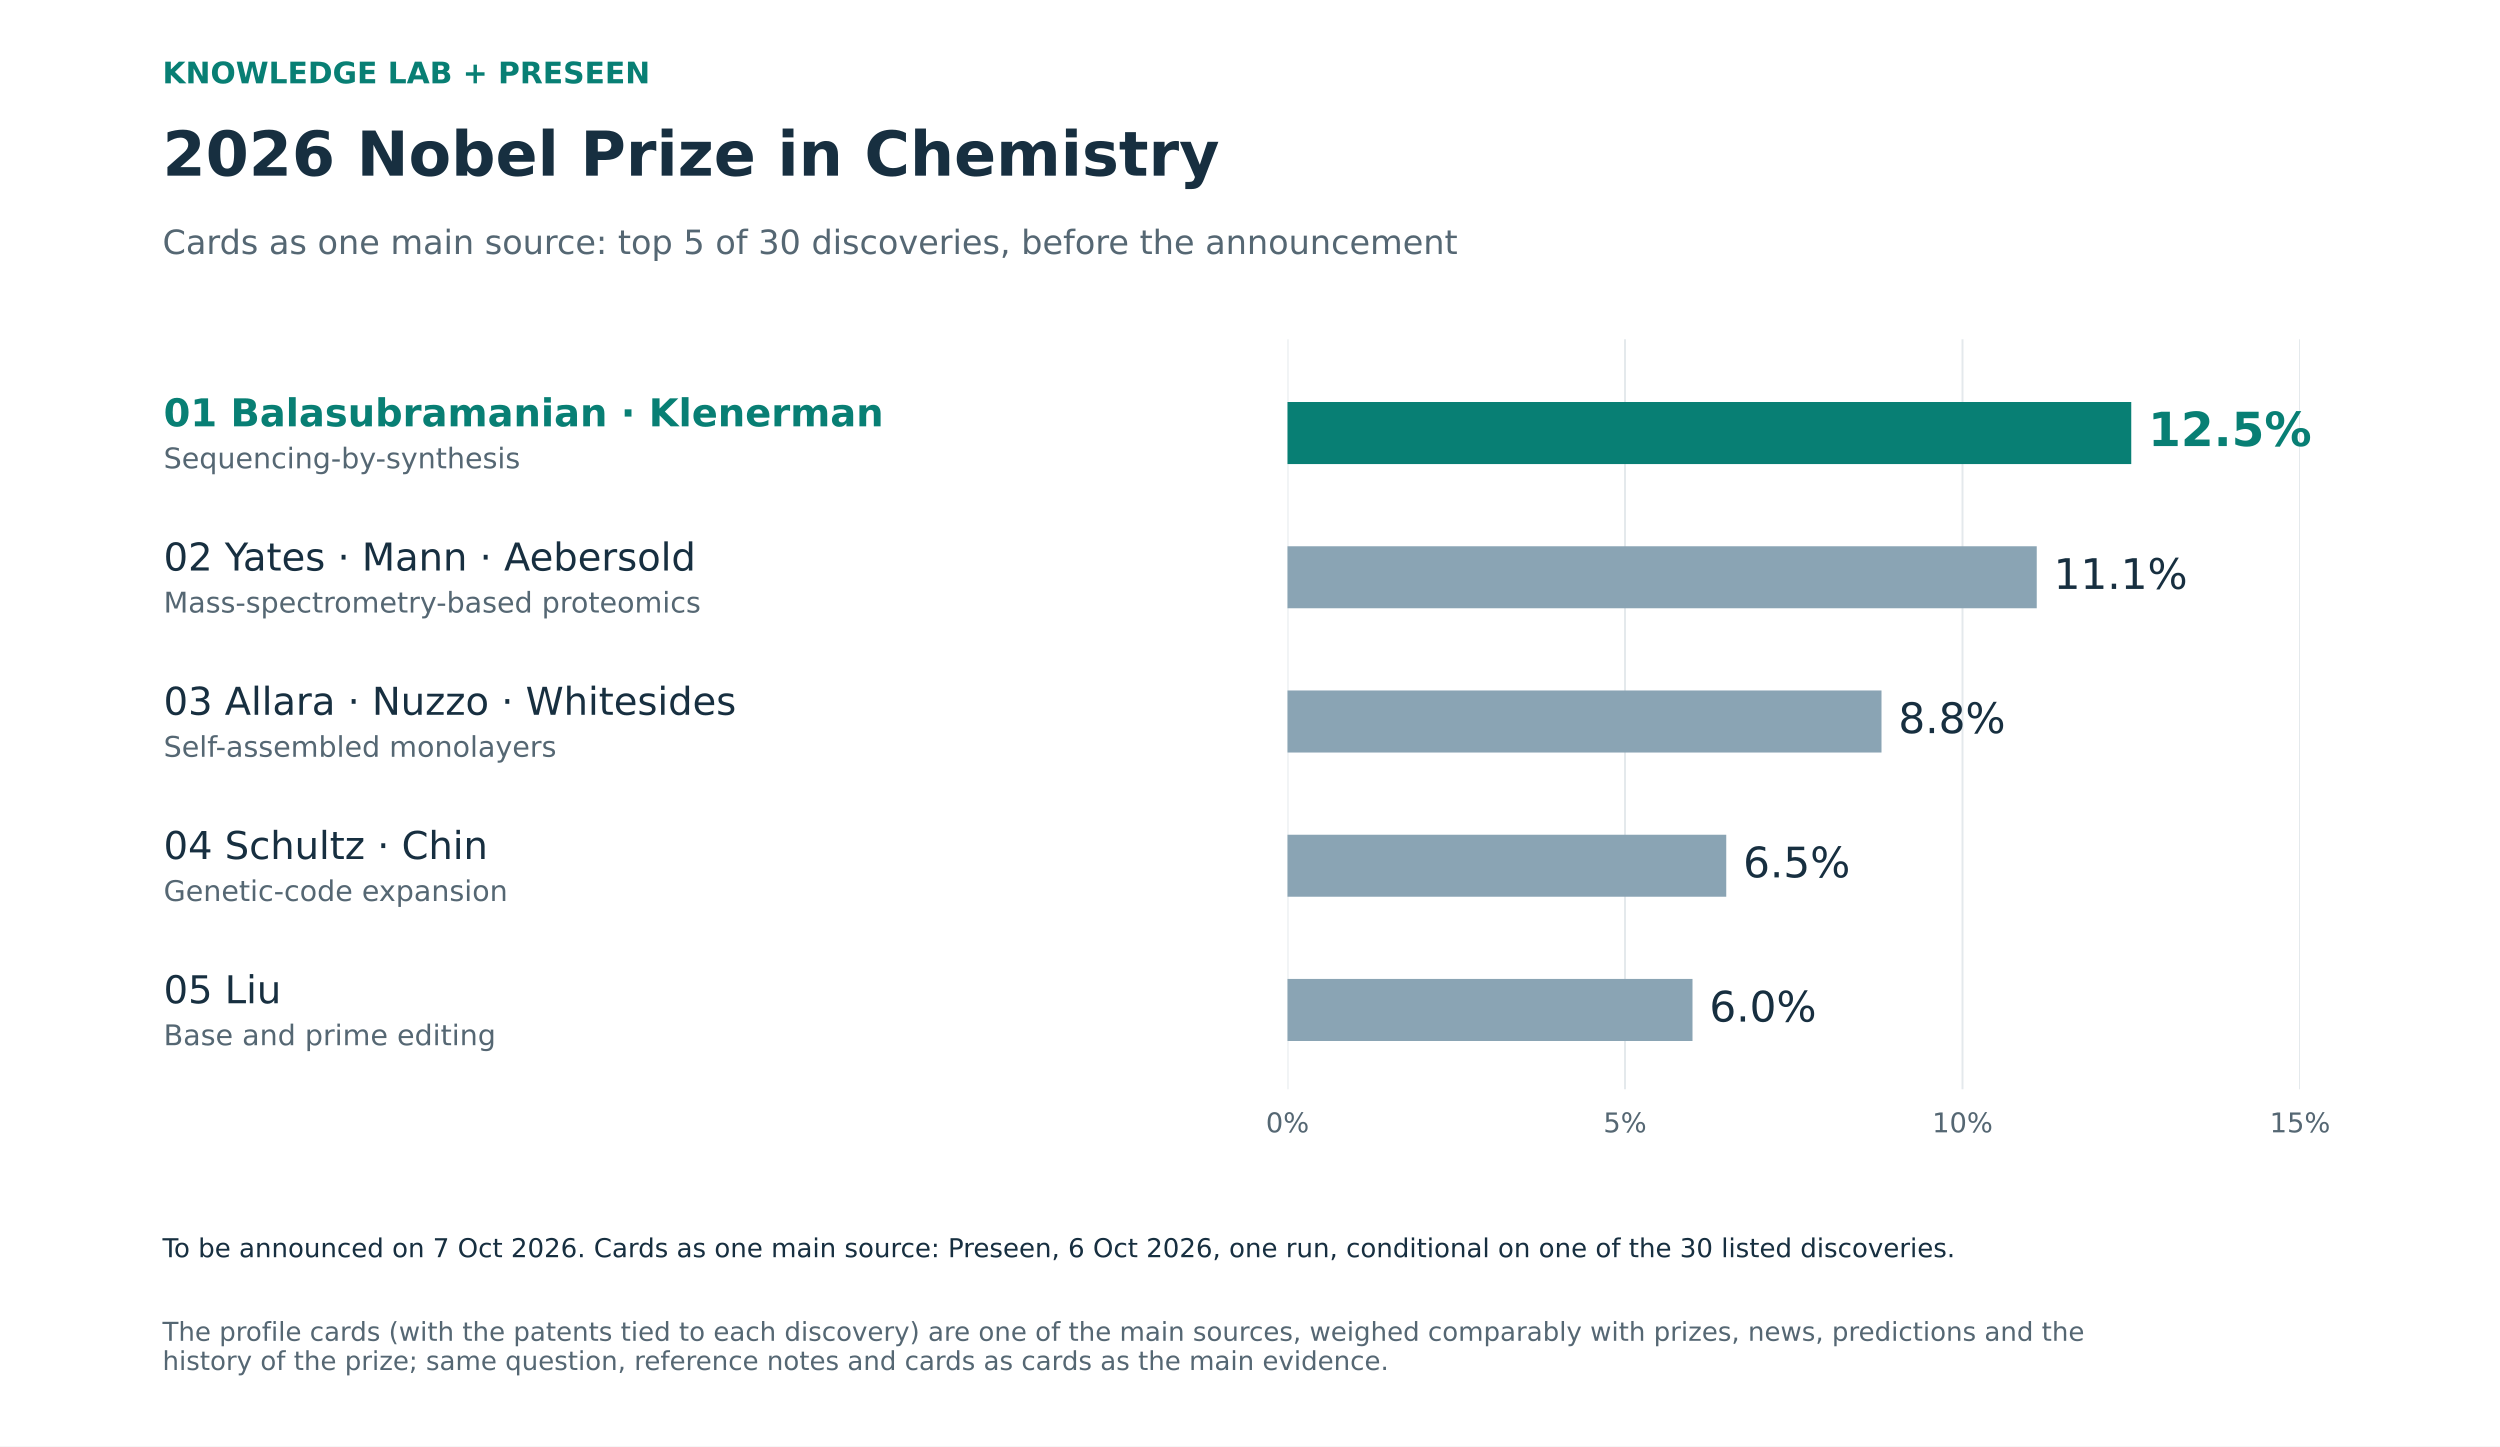
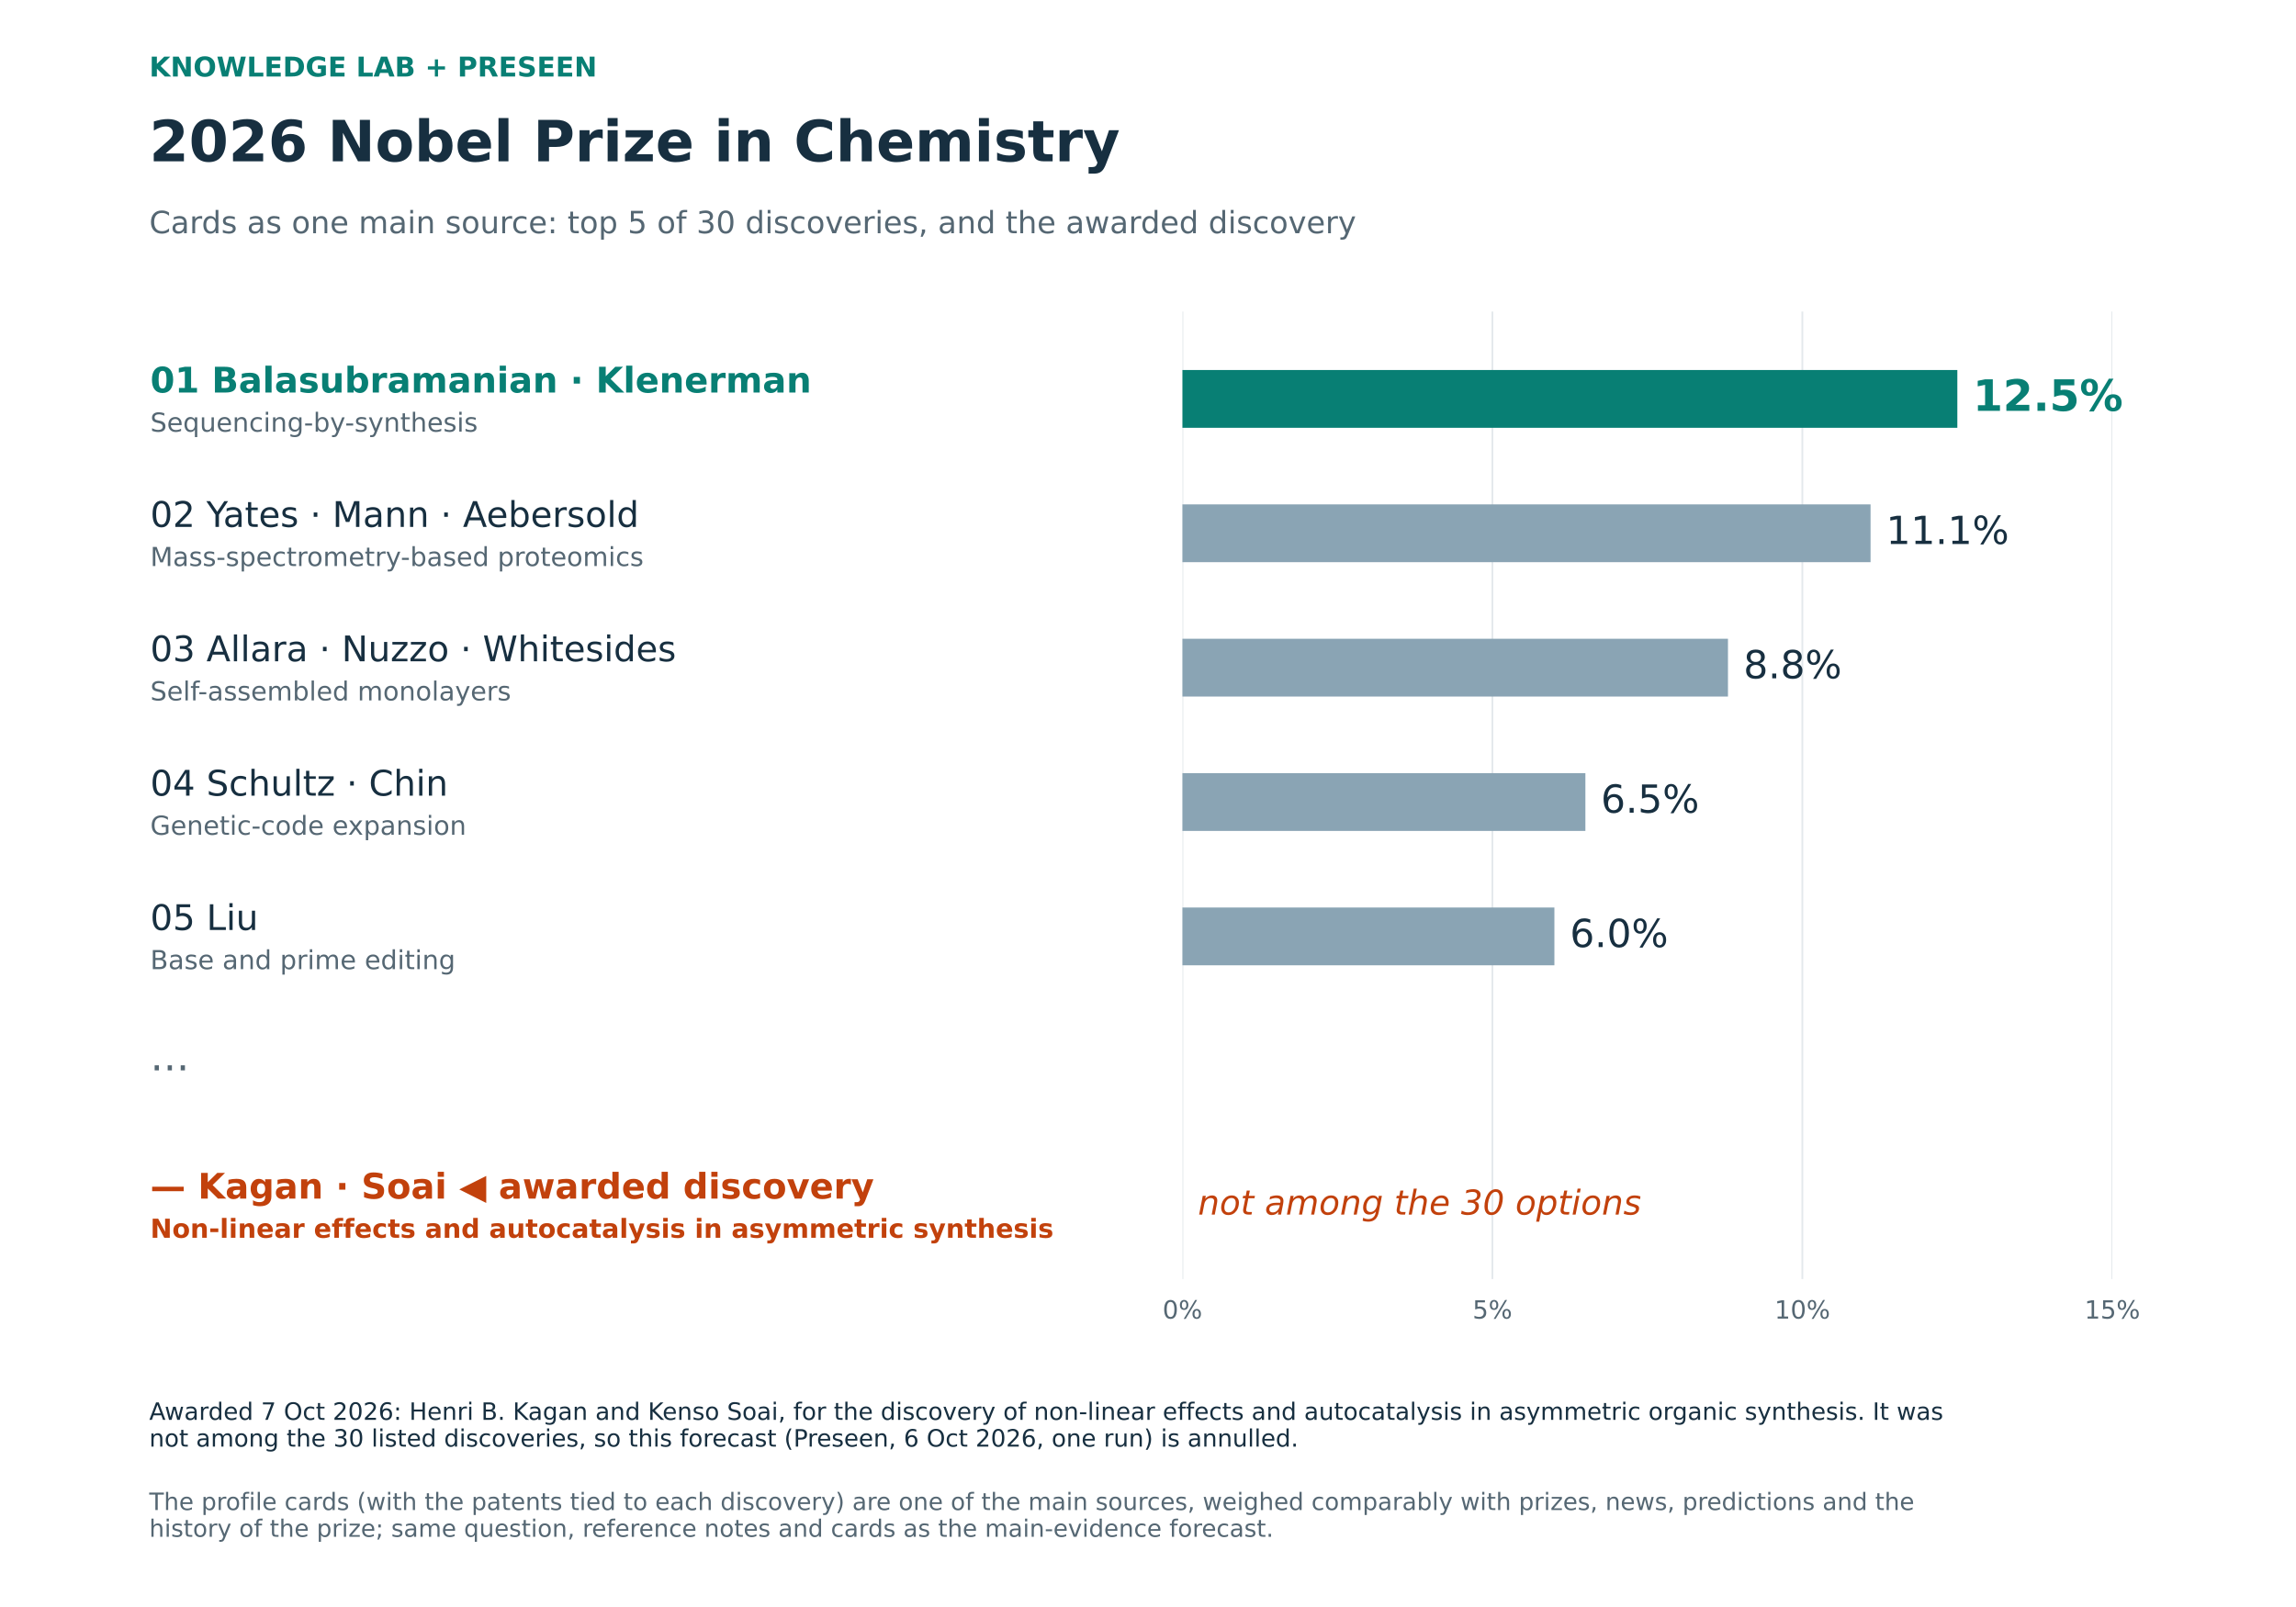
- <svg xmlns="http://www.w3.org/2000/svg" width="1008pt" height="583.2pt" viewBox="0 0 1008 583.2" version="1.1">
+ <svg xmlns="http://www.w3.org/2000/svg" width="1008pt" height="705.6pt" viewBox="0 0 1008 705.6" version="1.1">
  <defs>
    <style type="text/css">*{stroke-linejoin: round; stroke-linecap: butt}</style>
  </defs>
  <g id="figure_1">
    <g id="patch_1">
-       <path d="M 0 583.2  L 1008 583.2  L 1008 0  L 0 0  z " style="fill: #ffffff" />
+       <path d="M 0 705.6  L 1008 705.6  L 1008 0  L 0 0  z " style="fill: #ffffff" />
    </g>
    <g id="axes_1">
      <g id="patch_2">
-         <path d="M 519.12 439.2  L 927.36 439.2  L 927.36 136.8  L 519.12 136.8  z " style="fill: #ffffff" />
+         <path d="M 519.12 561.6  L 927.36 561.6  L 927.36 136.8  L 519.12 136.8  z " style="fill: #ffffff" />
      </g>
      <g id="matplotlib.axis_1">
        <g id="xtick_1">
          <g id="line2d_1">
-             <path d="M 519.12 439.2  L 519.12 136.8  " clip-path="url(#p5d141548b8)" style="fill: none; stroke: #e4e9ec; stroke-width: 0.8; stroke-linecap: square" />
+             <path d="M 519.12 561.6  L 519.12 136.8  " clip-path="url(#p6a6ea30754)" style="fill: none; stroke: #e4e9ec; stroke-width: 0.8; stroke-linecap: square" />
          </g>
          <g id="line2d_2" />
          <g id="text_1">
-             <text style="font-size: 11px; font-family: 'DejaVu Sans'; text-anchor: middle; fill: #556773" x="519.12" y="456.558" transform="rotate(-0 519.12 456.5583)">0%</text>
+             <text style="font-size: 11px; font-family: 'DejaVu Sans'; text-anchor: middle; fill: #556773" x="519.12" y="578.958" transform="rotate(-0 519.12 578.9583)">0%</text>
          </g>
        </g>
        <g id="xtick_2">
          <g id="line2d_3">
-             <path d="M 655.2 439.2  L 655.2 136.8  " clip-path="url(#p5d141548b8)" style="fill: none; stroke: #e4e9ec; stroke-width: 0.8; stroke-linecap: square" />
+             <path d="M 655.2 561.6  L 655.2 136.8  " clip-path="url(#p6a6ea30754)" style="fill: none; stroke: #e4e9ec; stroke-width: 0.8; stroke-linecap: square" />
          </g>
          <g id="line2d_4" />
          <g id="text_2">
-             <text style="font-size: 11px; font-family: 'DejaVu Sans'; text-anchor: middle; fill: #556773" x="655.2" y="456.558" transform="rotate(-0 655.2 456.5583)">5%</text>
+             <text style="font-size: 11px; font-family: 'DejaVu Sans'; text-anchor: middle; fill: #556773" x="655.2" y="578.958" transform="rotate(-0 655.2 578.9583)">5%</text>
          </g>
        </g>
        <g id="xtick_3">
          <g id="line2d_5">
-             <path d="M 791.28 439.2  L 791.28 136.8  " clip-path="url(#p5d141548b8)" style="fill: none; stroke: #e4e9ec; stroke-width: 0.8; stroke-linecap: square" />
+             <path d="M 791.28 561.6  L 791.28 136.8  " clip-path="url(#p6a6ea30754)" style="fill: none; stroke: #e4e9ec; stroke-width: 0.8; stroke-linecap: square" />
          </g>
          <g id="line2d_6" />
          <g id="text_3">
-             <text style="font-size: 11px; font-family: 'DejaVu Sans'; text-anchor: middle; fill: #556773" x="791.28" y="456.558" transform="rotate(-0 791.28 456.5583)">10%</text>
+             <text style="font-size: 11px; font-family: 'DejaVu Sans'; text-anchor: middle; fill: #556773" x="791.28" y="578.958" transform="rotate(-0 791.28 578.9583)">10%</text>
          </g>
        </g>
        <g id="xtick_4">
          <g id="line2d_7">
-             <path d="M 927.36 439.2  L 927.36 136.8  " clip-path="url(#p5d141548b8)" style="fill: none; stroke: #e4e9ec; stroke-width: 0.8; stroke-linecap: square" />
+             <path d="M 927.36 561.6  L 927.36 136.8  " clip-path="url(#p6a6ea30754)" style="fill: none; stroke: #e4e9ec; stroke-width: 0.8; stroke-linecap: square" />
          </g>
          <g id="line2d_8" />
          <g id="text_4">
-             <text style="font-size: 11px; font-family: 'DejaVu Sans'; text-anchor: middle; fill: #556773" x="927.36" y="456.558" transform="rotate(-0 927.36 456.5583)">15%</text>
+             <text style="font-size: 11px; font-family: 'DejaVu Sans'; text-anchor: middle; fill: #556773" x="927.36" y="578.958" transform="rotate(-0 927.36 578.9583)">15%</text>
          </g>
        </g>
      </g>
      <g id="matplotlib.axis_2" />
      <g id="patch_3">
-         <path d="M 519.12 162.097  L 859.32 162.097  L 859.32 187.103  L 519.12 187.103  z " clip-path="url(#p5d141548b8)" style="fill: #087f74" />
+         <path d="M 519.12 162.465  L 859.32 162.465  L 859.32 187.835  L 519.12 187.835  z " clip-path="url(#p6a6ea30754)" style="fill: #087f74" />
      </g>
      <g id="text_5">
-         <text style="font-weight: 700; font-size: 15.5px; font-family: 'DejaVu Sans'; text-anchor: start; fill: #087f74" x="65.974" y="171.899" transform="rotate(-0 65.9736 171.8986)">01  Balasubramanian · Klenerman</text>
+         <text style="font-weight: 700; font-size: 15.5px; font-family: 'DejaVu Sans'; text-anchor: start; fill: #087f74" x="65.974" y="172.347" transform="rotate(-0 65.9736 172.347)">01  Balasubramanian · Klenerman</text>
      </g>
      <g id="text_6">
-         <text style="font-size: 11.5px; font-family: 'DejaVu Sans'; text-anchor: start; fill: #556773" x="65.974" y="188.823" transform="rotate(-0 65.9736 188.8225)">Sequencing-by-synthesis</text>
+         <text style="font-size: 11.5px; font-family: 'DejaVu Sans'; text-anchor: start; fill: #556773" x="65.974" y="189.533" transform="rotate(-0 65.9736 189.5333)">Sequencing-by-synthesis</text>
      </g>
      <g id="text_7">
-         <text style="font-weight: 700; font-size: 19px; font-family: 'DejaVu Sans'; text-anchor: start; fill: #087f74" x="866.124" y="179.843" transform="rotate(-0 866.124 179.8428)">12.5%</text>
+         <text style="font-weight: 700; font-size: 19px; font-family: 'DejaVu Sans'; text-anchor: start; fill: #087f74" x="866.124" y="180.393" transform="rotate(-0 866.124 180.3928)">12.5%</text>
      </g>
      <g id="patch_4">
-         <path d="M 519.12 220.251  L 821.218 220.251  L 821.218 245.257  L 519.12 245.257  z " clip-path="url(#p5d141548b8)" style="fill: #8aa4b4" />
+         <path d="M 519.12 221.465  L 821.218 221.465  L 821.218 246.835  L 519.12 246.835  z " clip-path="url(#p6a6ea30754)" style="fill: #8aa4b4" />
      </g>
      <g id="text_8">
-         <text style="font-size: 15.5px; font-family: 'DejaVu Sans'; text-anchor: start; fill: #172f40" x="65.974" y="230.052" transform="rotate(-0 65.9736 230.0524)">02  Yates · Mann · Aebersold</text>
+         <text style="font-size: 15.5px; font-family: 'DejaVu Sans'; text-anchor: start; fill: #172f40" x="65.974" y="231.347" transform="rotate(-0 65.9736 231.347)">02  Yates · Mann · Aebersold</text>
      </g>
      <g id="text_9">
-         <text style="font-size: 11.5px; font-family: 'DejaVu Sans'; text-anchor: start; fill: #556773" x="65.974" y="246.976" transform="rotate(-0 65.9736 246.9764)">Mass-spectrometry-based proteomics</text>
+         <text style="font-size: 11.5px; font-family: 'DejaVu Sans'; text-anchor: start; fill: #556773" x="65.974" y="248.533" transform="rotate(-0 65.9736 248.5333)">Mass-spectrometry-based proteomics</text>
      </g>
      <g id="text_10">
-         <text style="font-size: 17px; font-family: 'DejaVu Sans'; text-anchor: start; fill: #172f40" x="828.022" y="237.445" transform="rotate(-0 828.0216 237.4448)">11.1%</text>
+         <text style="font-size: 17px; font-family: 'DejaVu Sans'; text-anchor: start; fill: #172f40" x="828.022" y="238.841" transform="rotate(-0 828.0216 238.8409)">11.1%</text>
      </g>
      <g id="patch_5">
-         <path d="M 519.12 278.405  L 758.621 278.405  L 758.621 303.411  L 519.12 303.411  z " clip-path="url(#p5d141548b8)" style="fill: #8aa4b4" />
+         <path d="M 519.12 280.465  L 758.621 280.465  L 758.621 305.835  L 519.12 305.835  z " clip-path="url(#p6a6ea30754)" style="fill: #8aa4b4" />
      </g>
      <g id="text_11">
-         <text style="font-size: 15.5px; font-family: 'DejaVu Sans'; text-anchor: start; fill: #172f40" x="65.974" y="288.206" transform="rotate(-0 65.9736 288.2063)">03  Allara · Nuzzo · Whitesides</text>
+         <text style="font-size: 15.5px; font-family: 'DejaVu Sans'; text-anchor: start; fill: #172f40" x="65.974" y="290.347" transform="rotate(-0 65.9736 290.347)">03  Allara · Nuzzo · Whitesides</text>
      </g>
      <g id="text_12">
-         <text style="font-size: 11.5px; font-family: 'DejaVu Sans'; text-anchor: start; fill: #556773" x="65.974" y="305.13" transform="rotate(-0 65.9736 305.1302)">Self-assembled monolayers</text>
+         <text style="font-size: 11.5px; font-family: 'DejaVu Sans'; text-anchor: start; fill: #556773" x="65.974" y="307.533" transform="rotate(-0 65.9736 307.5333)">Self-assembled monolayers</text>
      </g>
      <g id="text_13">
-         <text style="font-size: 17px; font-family: 'DejaVu Sans'; text-anchor: start; fill: #172f40" x="765.425" y="295.599" transform="rotate(-0 765.4248 295.5986)">8.8%</text>
+         <text style="font-size: 17px; font-family: 'DejaVu Sans'; text-anchor: start; fill: #172f40" x="765.425" y="297.841" transform="rotate(-0 765.4248 297.8409)">8.8%</text>
      </g>
      <g id="patch_6">
-         <path d="M 519.12 336.558  L 696.024 336.558  L 696.024 361.565  L 519.12 361.565  z " clip-path="url(#p5d141548b8)" style="fill: #8aa4b4" />
+         <path d="M 519.12 339.465  L 696.024 339.465  L 696.024 364.835  L 519.12 364.835  z " clip-path="url(#p6a6ea30754)" style="fill: #8aa4b4" />
      </g>
      <g id="text_14">
-         <text style="font-size: 15.5px; font-family: 'DejaVu Sans'; text-anchor: start; fill: #172f40" x="65.974" y="346.36" transform="rotate(-0 65.9736 346.3601)">04  Schultz · Chin</text>
+         <text style="font-size: 15.5px; font-family: 'DejaVu Sans'; text-anchor: start; fill: #172f40" x="65.974" y="349.347" transform="rotate(-0 65.9736 349.347)">04  Schultz · Chin</text>
      </g>
      <g id="text_15">
-         <text style="font-size: 11.5px; font-family: 'DejaVu Sans'; text-anchor: start; fill: #556773" x="65.974" y="363.284" transform="rotate(-0 65.9736 363.284)">Genetic-code expansion</text>
+         <text style="font-size: 11.5px; font-family: 'DejaVu Sans'; text-anchor: start; fill: #556773" x="65.974" y="366.533" transform="rotate(-0 65.9736 366.5333)">Genetic-code expansion</text>
      </g>
      <g id="text_16">
-         <text style="font-size: 17px; font-family: 'DejaVu Sans'; text-anchor: start; fill: #172f40" x="702.828" y="353.752" transform="rotate(-0 702.828 353.7525)">6.5%</text>
+         <text style="font-size: 17px; font-family: 'DejaVu Sans'; text-anchor: start; fill: #172f40" x="702.828" y="356.841" transform="rotate(-0 702.828 356.8409)">6.5%</text>
      </g>
      <g id="patch_7">
-         <path d="M 519.12 394.712  L 682.416 394.712  L 682.416 419.718  L 519.12 419.718  z " clip-path="url(#p5d141548b8)" style="fill: #8aa4b4" />
+         <path d="M 519.12 398.465  L 682.416 398.465  L 682.416 423.835  L 519.12 423.835  z " clip-path="url(#p6a6ea30754)" style="fill: #8aa4b4" />
      </g>
      <g id="text_17">
-         <text style="font-size: 15.5px; font-family: 'DejaVu Sans'; text-anchor: start; fill: #172f40" x="65.974" y="404.514" transform="rotate(-0 65.9736 404.514)">05  Liu</text>
+         <text style="font-size: 15.5px; font-family: 'DejaVu Sans'; text-anchor: start; fill: #172f40" x="65.974" y="408.347" transform="rotate(-0 65.9736 408.347)">05  Liu</text>
      </g>
      <g id="text_18">
-         <text style="font-size: 11.5px; font-family: 'DejaVu Sans'; text-anchor: start; fill: #556773" x="65.974" y="421.438" transform="rotate(-0 65.9736 421.4379)">Base and prime editing</text>
+         <text style="font-size: 11.5px; font-family: 'DejaVu Sans'; text-anchor: start; fill: #556773" x="65.974" y="425.533" transform="rotate(-0 65.9736 425.5333)">Base and prime editing</text>
      </g>
      <g id="text_19">
-         <text style="font-size: 17px; font-family: 'DejaVu Sans'; text-anchor: start; fill: #172f40" x="689.22" y="411.906" transform="rotate(-0 689.22 411.9063)">6.0%</text>
+         <text style="font-size: 17px; font-family: 'DejaVu Sans'; text-anchor: start; fill: #172f40" x="689.22" y="415.841" transform="rotate(-0 689.22 415.8409)">6.0%</text>
+       </g>
+       <g id="text_20">
+         <text style="font-size: 18px; font-family: 'DejaVu Sans'; text-anchor: start; fill: #556773" x="65.974" y="475.117" transform="rotate(-0 65.9736 475.1169)">···</text>
+       </g>
+       <g id="text_21">
+         <text style="font-weight: 700; font-size: 15.5px; font-family: 'DejaVu Sans'; text-anchor: start; fill: #c2410c" x="65.974" y="526.286" transform="rotate(-0 65.9736 526.2865)">—  Kagan · Soai   ◀ awarded discovery</text>
+       </g>
+       <g id="text_22">
+         <text style="font-weight: 700; font-size: 11.5px; font-family: 'DejaVu Sans'; text-anchor: start; fill: #c2410c" x="65.974" y="543.488" transform="rotate(-0 65.9736 543.4884)">Non-linear effects and autocatalysis in asymmetric synthesis</text>
+       </g>
+       <g id="text_23">
+         <text style="font-style: italic; font-size: 15px; font-family: 'DejaVu Sans'; text-anchor: start; fill: #c2410c" x="525.924" y="533.289" transform="rotate(-0 525.924 533.2891)">not among the 30 options</text>
      </g>
    </g>
-     <g id="text_20">
+     <g id="text_24">
      <text style="font-weight: 700; font-size: 12px; font-family: 'DejaVu Sans'; text-anchor: start; fill: #087f74" x="65.52" y="33.598" transform="rotate(-0 65.52 33.59813)">KNOWLEDGE LAB + PRESEEN</text>
    </g>
-     <g id="text_21">
+     <g id="text_25">
      <text style="font-weight: 700; font-size: 25px; font-family: 'DejaVu Sans'; text-anchor: start; fill: #172f40" x="65.52" y="70.836" transform="rotate(-0 65.52 70.83609)">2026 Nobel Prize in Chemistry</text>
    </g>
-     <g id="text_22">
-       <text style="font-size: 13.5px; font-family: 'DejaVu Sans'; text-anchor: start; fill: #556773" x="65.52" y="102.418" transform="rotate(-0 65.52 102.4179)">Cards as one main source: top 5 of 30 discoveries, before the announcement</text>
+     <g id="text_26">
+       <text style="font-size: 13.5px; font-family: 'DejaVu Sans'; text-anchor: start; fill: #556773" x="65.52" y="102.418" transform="rotate(-0 65.52 102.4179)">Cards as one main source: top 5 of 30 discoveries, and the awarded discovery</text>
    </g>
-     <g id="text_23">
-       <text style="font-size: 10.5px; font-family: 'DejaVu Sans'; text-anchor: start; fill: #172f40" x="65.52" y="506.897" transform="rotate(-0 65.52 506.8973)">To be announced on 7 Oct 2026. Cards as one main source: Preseen, 6 Oct 2026, one run, conditional on one of the 30 listed discoveries.</text>
+     <g id="text_27">
+       <text style="font-size: 10.5px; font-family: 'DejaVu Sans'; fill: #172f40" transform="translate(65.52 623.4185)">Awarded 7 Oct 2026: Henri B. Kagan and Kenso Soai, for the discovery of non-linear effects and autocatalysis in asymmetric organic synthesis. It was</text>
+       <text style="font-size: 10.5px; font-family: 'DejaVu Sans'; fill: #172f40" transform="translate(65.52 635.1762)">not among the 30 listed discoveries, so this forecast (Preseen, 6 Oct 2026, one run) is annulled.</text>
    </g>
-     <g id="text_24">
-       <text style="font-size: 10.5px; font-family: 'DejaVu Sans'; fill: #556773" transform="translate(65.52 540.6185)">The profile cards (with the patents tied to each discovery) are one of the main sources, weighed comparably with prizes, news, predictions and the</text>
-       <text style="font-size: 10.5px; font-family: 'DejaVu Sans'; fill: #556773" transform="translate(65.52 552.3762)">history of the prize; same question, reference notes and cards as cards as the main evidence.</text>
+     <g id="text_28">
+       <text style="font-size: 10.5px; font-family: 'DejaVu Sans'; fill: #556773" transform="translate(65.52 663.0185)">The profile cards (with the patents tied to each discovery) are one of the main sources, weighed comparably with prizes, news, predictions and the</text>
+       <text style="font-size: 10.5px; font-family: 'DejaVu Sans'; fill: #556773" transform="translate(65.52 674.7762)">history of the prize; same question, reference notes and cards as the main-evidence forecast.</text>
    </g>
  </g>
  <defs>
-     <clipPath id="p5d141548b8">
-       <rect x="519.12" y="136.8" width="408.24" height="302.4" />
+     <clipPath id="p6a6ea30754">
+       <rect x="519.12" y="136.8" width="408.24" height="424.8" />
    </clipPath>
  </defs>
</svg>
